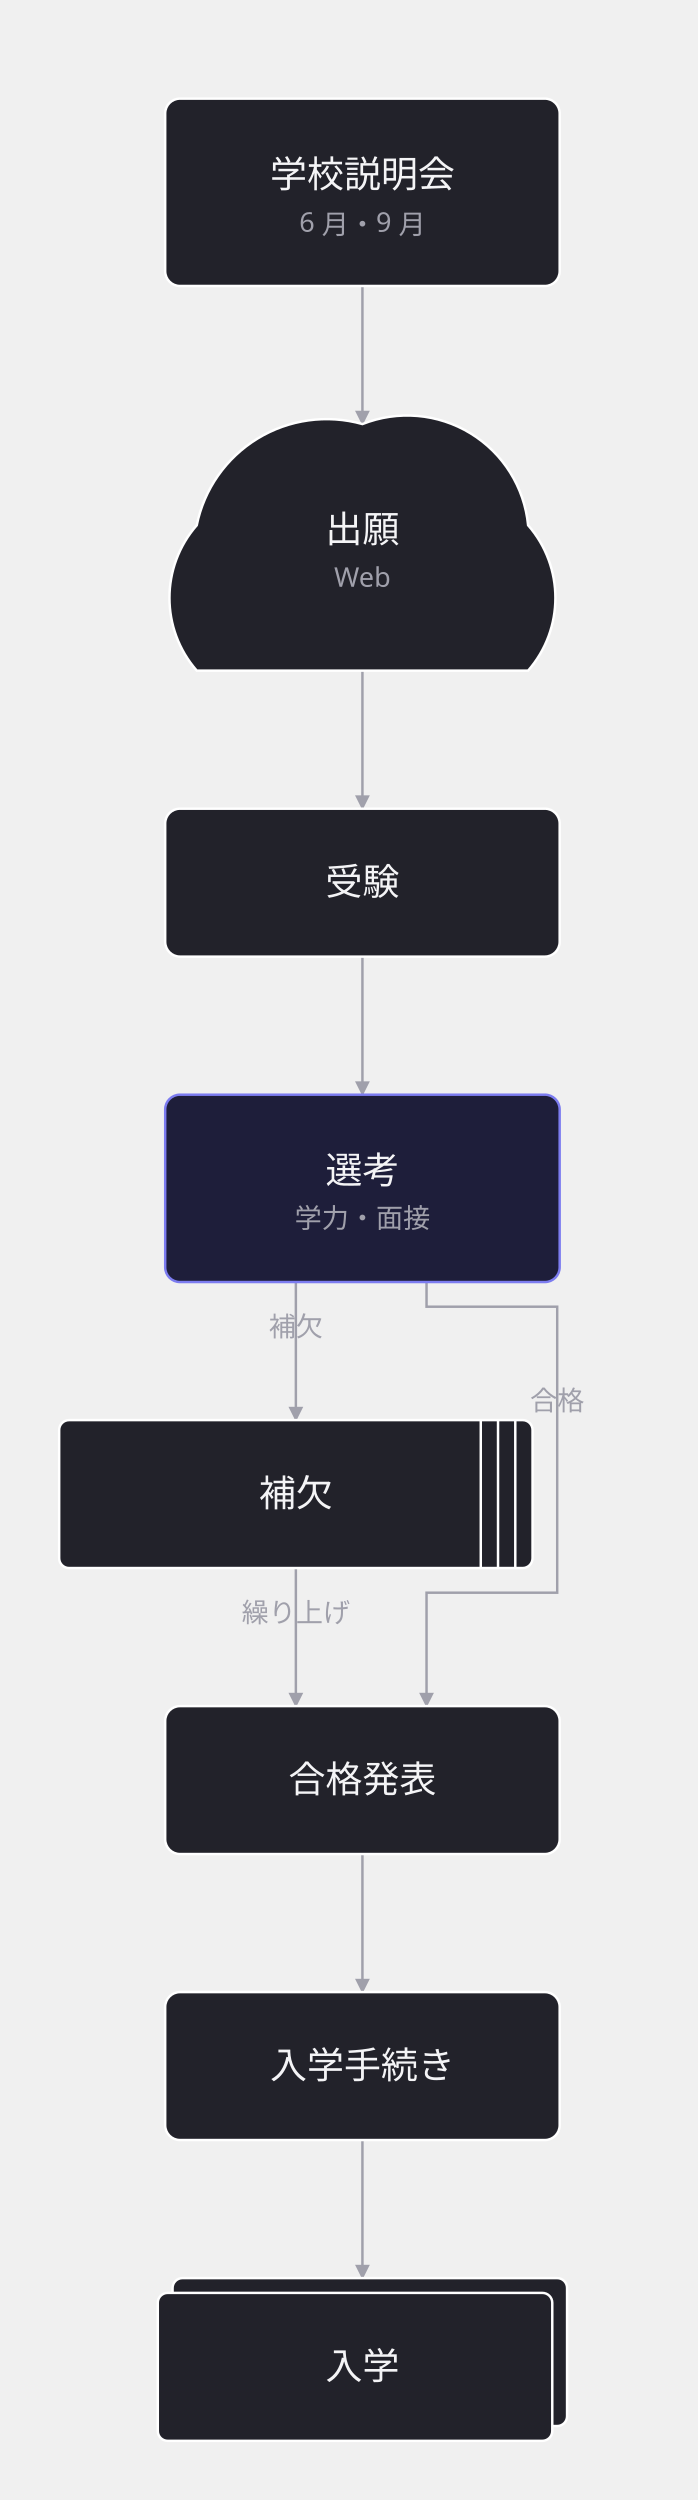
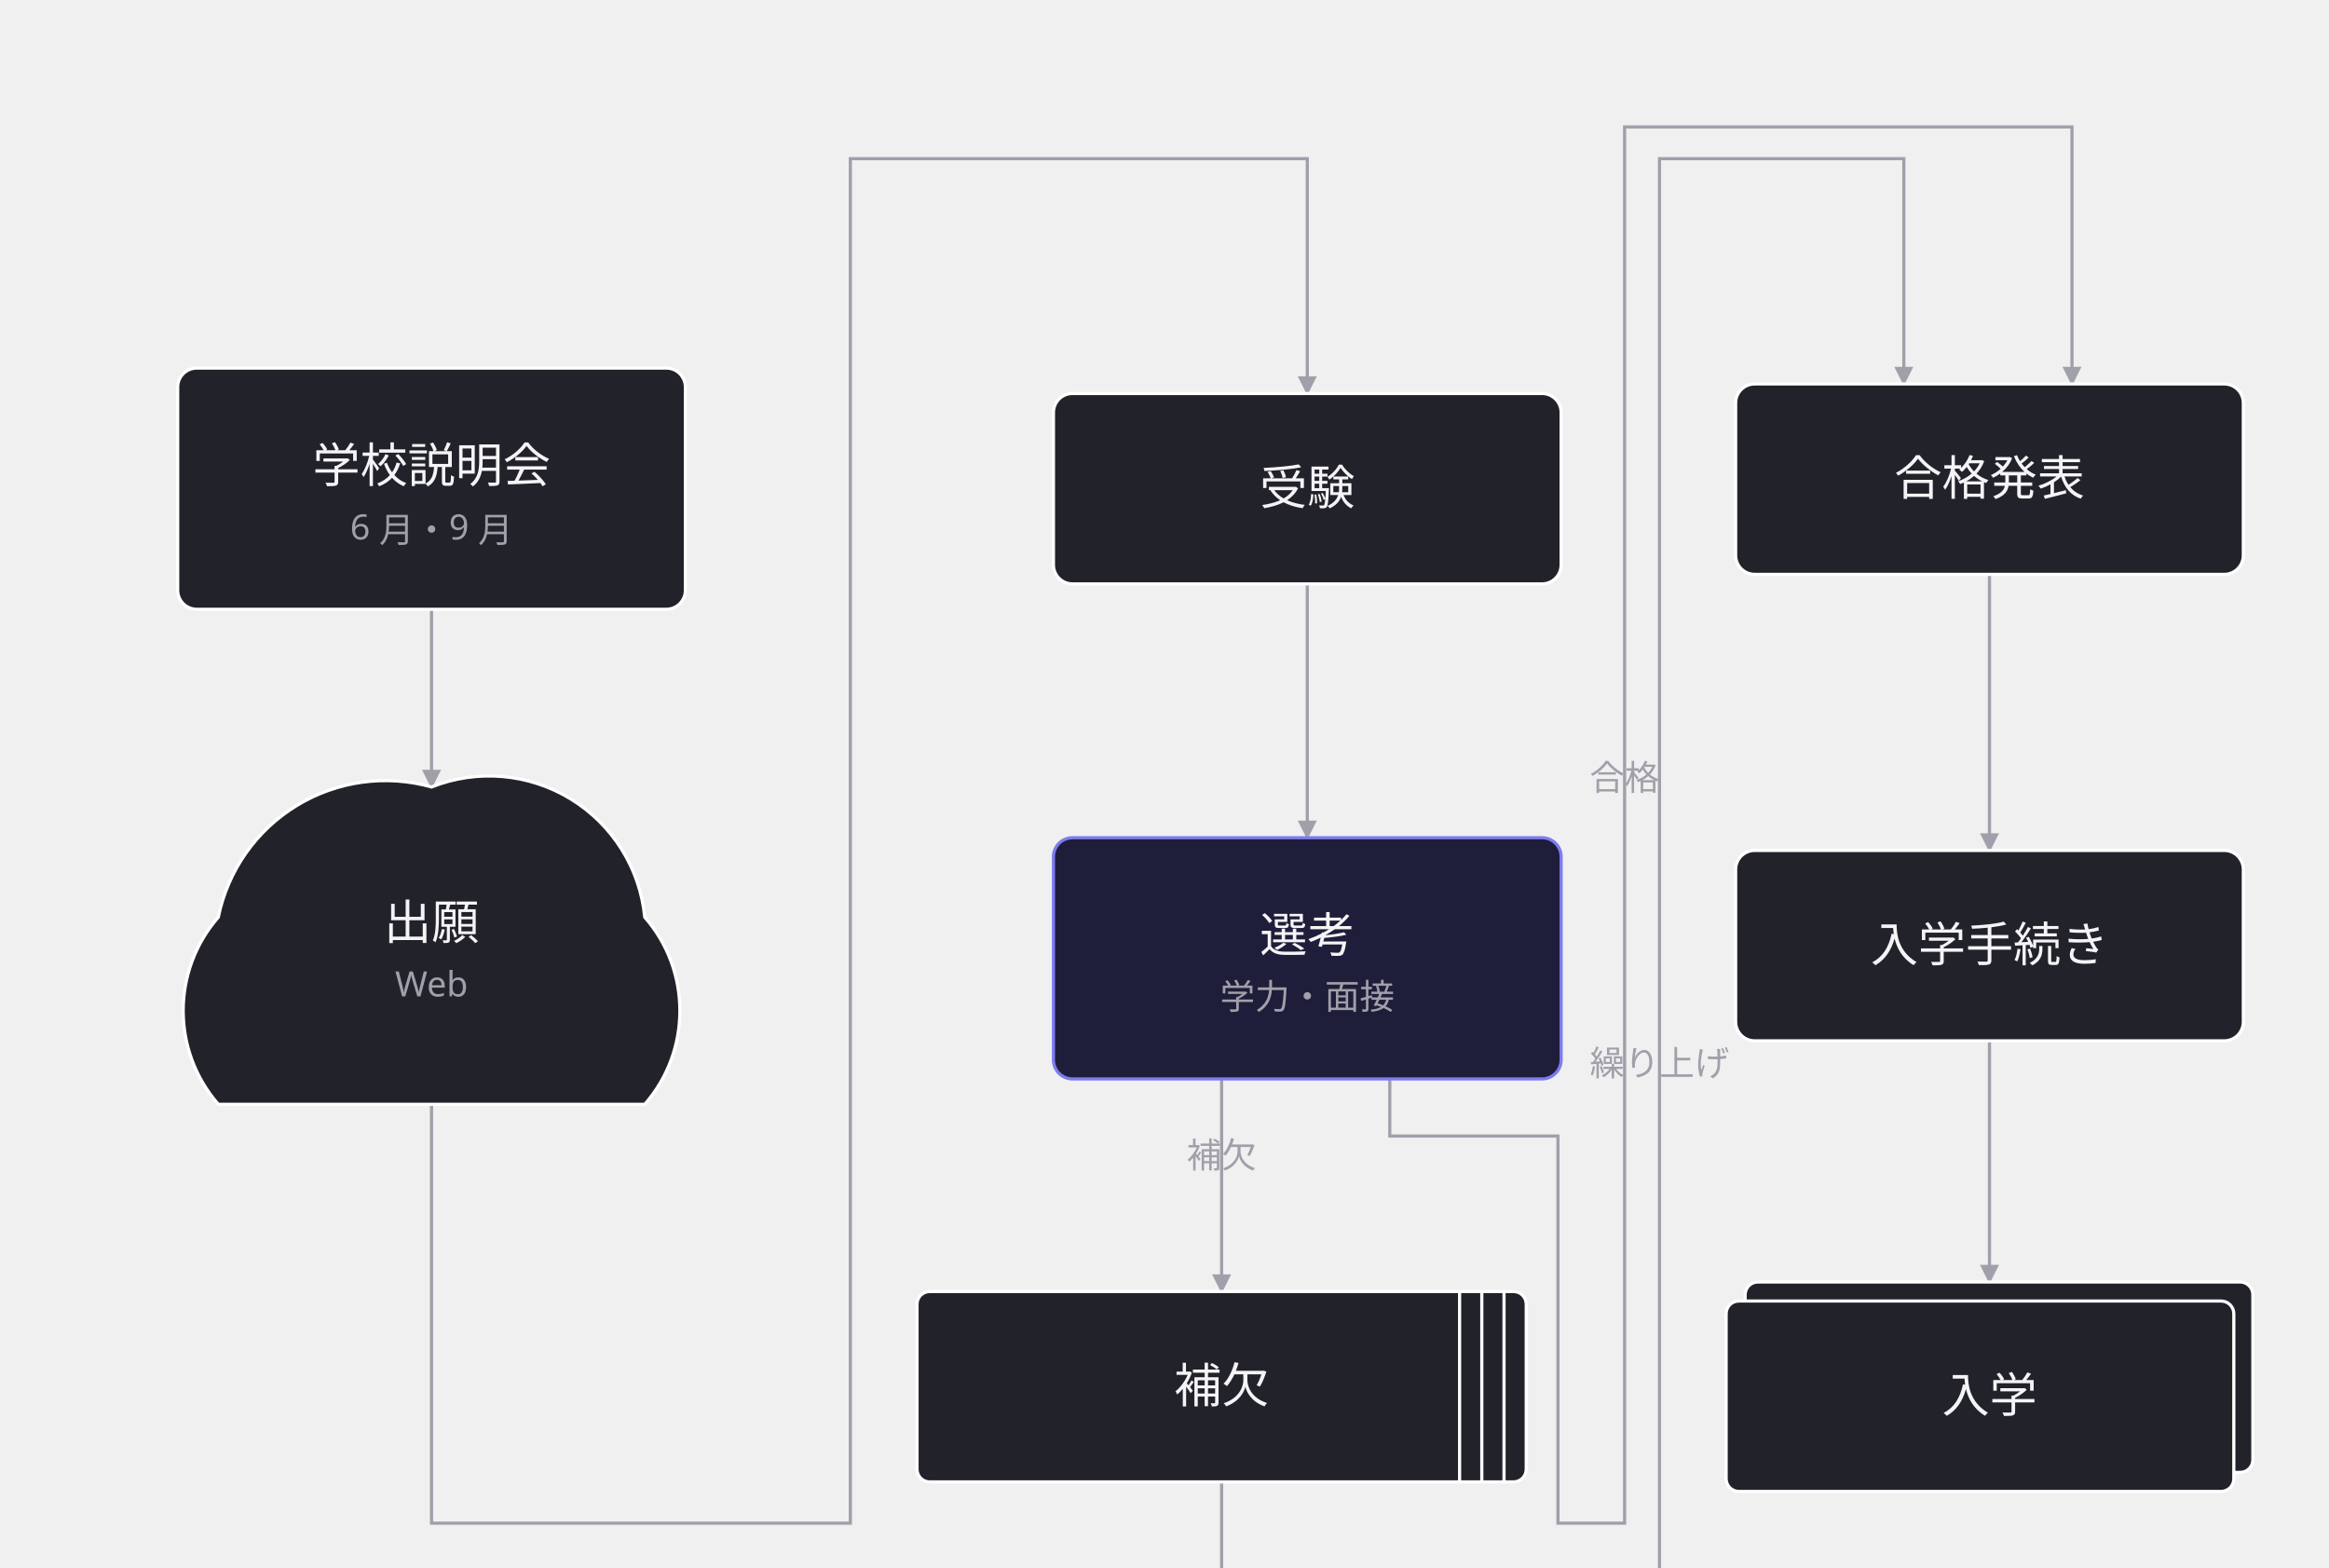
- <svg xmlns="http://www.w3.org/2000/svg" width="283" height="1014" viewBox="0 0 283 1014">
+ <svg xmlns="http://www.w3.org/2000/svg" width="734" height="494" viewBox="0 0 734 494">
  <defs>
    <marker id="arrow" viewBox="0 0 10 10" refX="9" refY="5" markerWidth="6" markerHeight="6" orient="auto">
      <path d="M 0 0 L 10 5 L 0 10 z" fill="#a0a0ab" />
    </marker>
  </defs>
  <g data-edge="setsumei&gt;shutsugan" data-pinned="false">
-     <path d="M 147 116 L 147 172" fill="none" stroke="#a0a0ab" stroke-width="1" marker-end="url(#arrow)" />
+     <path d="M 136 192 L 136 248" fill="none" stroke="#a0a0ab" stroke-width="1" marker-end="url(#arrow)" />
  </g>
  <g data-edge="shutsugan&gt;juken" data-pinned="false">
-     <path d="M 147 272 L 147 328" fill="none" stroke="#a0a0ab" stroke-width="1" marker-end="url(#arrow)" />
+     <path d="M 136 348 L 136 480 L 268 480 L 268 50 L 412 50 L 412 124" fill="none" stroke="#a0a0ab" stroke-width="1" marker-end="url(#arrow)" />
  </g>
  <g data-edge="juken&gt;senko" data-pinned="false">
-     <path d="M 147 388 L 147 444" fill="none" stroke="#a0a0ab" stroke-width="1" marker-end="url(#arrow)" />
+     <path d="M 412 184 L 412 264" fill="none" stroke="#a0a0ab" stroke-width="1" marker-end="url(#arrow)" />
  </g>
  <g data-edge="senko&gt;goukaku" data-pinned="false">
-     <path d="M 173 520 L 173 530 L 226 530 L 226 646 L 173 646 L 173 692" fill="none" stroke="#a0a0ab" stroke-width="1" marker-end="url(#arrow)" />
-     <text x="226" y="572" text-anchor="middle" font-family="sans-serif" font-size="11" fill="#a0a0ab">合格</text>
+     <path d="M 438 340 L 438 358 L 491 358 L 491 480 L 512 480 L 512 40 L 653 40 L 653 121" fill="none" stroke="#a0a0ab" stroke-width="1" marker-end="url(#arrow)" />
+     <text x="512" y="249" text-anchor="middle" font-family="sans-serif" font-size="11" fill="#a0a0ab">合格</text>
  </g>
  <g data-edge="senko&gt;hoketsu" data-pinned="false">
-     <path d="M 120 520 L 120 576" fill="none" stroke="#a0a0ab" stroke-width="1" marker-end="url(#arrow)" />
-     <text x="120" y="542" text-anchor="middle" font-family="sans-serif" font-size="11" fill="#a0a0ab">補欠</text>
+     <path d="M 385 340 L 385 407" fill="none" stroke="#a0a0ab" stroke-width="1" marker-end="url(#arrow)" />
+     <text x="385" y="368" text-anchor="middle" font-family="sans-serif" font-size="11" fill="#a0a0ab">補欠</text>
  </g>
  <g data-edge="hoketsu&gt;goukaku" data-pinned="false">
-     <path d="M 120 636 L 120 692" fill="none" stroke="#a0a0ab" stroke-width="1" marker-end="url(#arrow)" />
-     <text x="120" y="658" text-anchor="middle" font-family="sans-serif" font-size="11" fill="#a0a0ab">繰り上げ</text>
+     <path d="M 385 467 L 385 536 L 523 536 L 523 50 L 600 50 L 600 121" fill="none" stroke="#a0a0ab" stroke-width="1" marker-end="url(#arrow)" />
+     <text x="523" y="339" text-anchor="middle" font-family="sans-serif" font-size="11" fill="#a0a0ab">繰り上げ</text>
  </g>
  <g data-edge="goukaku&gt;tetsuzuki" data-pinned="false">
-     <path d="M 147 752 L 147 808" fill="none" stroke="#a0a0ab" stroke-width="1" marker-end="url(#arrow)" />
+     <path d="M 627 181 L 627 268" fill="none" stroke="#a0a0ab" stroke-width="1" marker-end="url(#arrow)" />
  </g>
  <g data-edge="tetsuzuki&gt;nyugaku" data-pinned="false">
-     <path d="M 147 868 L 147 924" fill="none" stroke="#a0a0ab" stroke-width="1" marker-end="url(#arrow)" />
+     <path d="M 627 328 L 627 404" fill="none" stroke="#a0a0ab" stroke-width="1" marker-end="url(#arrow)" />
  </g>
  <g data-node="setsumei" data-pinned="false" data-shape="rect">
-     <rect x="67" y="40" width="160" height="76" rx="6" fill="#22222a" stroke="#ffffff" stroke-width="1" />
-     <text x="147" y="76" text-anchor="middle" font-family="sans-serif" font-size="15" fill="#f4f4f6">学校説明会</text>
-     <text x="147" y="94" text-anchor="middle" font-family="sans-serif" font-size="11" fill="#a0a0ab">6 月・9 月</text>
+     <rect x="56" y="116" width="160" height="76" rx="6" fill="#22222a" stroke="#ffffff" stroke-width="1" />
+     <text x="136" y="152" text-anchor="middle" font-family="sans-serif" font-size="15" fill="#f4f4f6">学校説明会</text>
+     <text x="136" y="170" text-anchor="middle" font-family="sans-serif" font-size="11" fill="#a0a0ab">6 月・9 月</text>
  </g>
  <g data-node="shutsugan" data-pinned="false" data-shape="cloud">
-     <path d="M 79.8 272 A 44.8 44.8 0 0 1 79.8 213.04 A 53.76 53.76 0 0 1 147 172 A 49.28 49.28 0 0 1 214.2 213.04 A 44.8 44.8 0 0 1 214.2 272 Z" fill="#22222a" stroke="#ffffff" stroke-width="1" />
-     <text x="147" y="220" text-anchor="middle" font-family="sans-serif" font-size="15" fill="#f4f4f6">出願</text>
-     <text x="147" y="238" text-anchor="middle" font-family="sans-serif" font-size="11" fill="#a0a0ab">Web</text>
+     <path d="M 68.8 348 A 44.8 44.8 0 0 1 68.8 289.04 A 53.76 53.76 0 0 1 136 248 A 49.28 49.28 0 0 1 203.2 289.04 A 44.8 44.8 0 0 1 203.2 348 Z" fill="#22222a" stroke="#ffffff" stroke-width="1" />
+     <text x="136" y="296" text-anchor="middle" font-family="sans-serif" font-size="15" fill="#f4f4f6">出願</text>
+     <text x="136" y="314" text-anchor="middle" font-family="sans-serif" font-size="11" fill="#a0a0ab">Web</text>
  </g>
  <g data-node="juken" data-pinned="false" data-shape="rect">
-     <rect x="67" y="328" width="160" height="60" rx="6" fill="#22222a" stroke="#ffffff" stroke-width="1" />
-     <text x="147" y="363" text-anchor="middle" font-family="sans-serif" font-size="15" fill="#f4f4f6">受験</text>
+     <rect x="332" y="124" width="160" height="60" rx="6" fill="#22222a" stroke="#ffffff" stroke-width="1" />
+     <text x="412" y="159" text-anchor="middle" font-family="sans-serif" font-size="15" fill="#f4f4f6">受験</text>
  </g>
  <g data-node="senko" data-pinned="false" data-appearance="primary" data-shape="rect">
-     <rect x="67" y="444" width="160" height="76" rx="6" fill="#1e1e3a" stroke="#7c7cf0" stroke-width="1" />
-     <text x="147" y="480" text-anchor="middle" font-family="sans-serif" font-size="15" fill="#f4f4f6">選考</text>
-     <text x="147" y="498" text-anchor="middle" font-family="sans-serif" font-size="11" fill="#a0a0ab">学力・面接</text>
+     <rect x="332" y="264" width="160" height="76" rx="6" fill="#1e1e3a" stroke="#7c7cf0" stroke-width="1" />
+     <text x="412" y="300" text-anchor="middle" font-family="sans-serif" font-size="15" fill="#f4f4f6">選考</text>
+     <text x="412" y="318" text-anchor="middle" font-family="sans-serif" font-size="11" fill="#a0a0ab">学力・面接</text>
  </g>
  <g data-node="goukaku" data-pinned="false" data-shape="rect">
-     <rect x="67" y="692" width="160" height="60" rx="6" fill="#22222a" stroke="#ffffff" stroke-width="1" />
-     <text x="147" y="727" text-anchor="middle" font-family="sans-serif" font-size="15" fill="#f4f4f6">合格発表</text>
+     <rect x="547" y="121" width="160" height="60" rx="6" fill="#22222a" stroke="#ffffff" stroke-width="1" />
+     <text x="627" y="156" text-anchor="middle" font-family="sans-serif" font-size="15" fill="#f4f4f6">合格発表</text>
  </g>
  <g data-node="tetsuzuki" data-pinned="false" data-shape="rect">
-     <rect x="67" y="808" width="160" height="60" rx="6" fill="#22222a" stroke="#ffffff" stroke-width="1" />
-     <text x="147" y="843" text-anchor="middle" font-family="sans-serif" font-size="15" fill="#f4f4f6">入学手続き</text>
+     <rect x="547" y="268" width="160" height="60" rx="6" fill="#22222a" stroke="#ffffff" stroke-width="1" />
+     <text x="627" y="303" text-anchor="middle" font-family="sans-serif" font-size="15" fill="#f4f4f6">入学手続き</text>
  </g>
  <g data-node="hoketsu" data-pinned="false" data-shape="queue">
-     <rect x="24" y="576" width="192" height="60" rx="4" fill="#22222a" stroke="#ffffff" stroke-width="1" />
-     <line x1="209" y1="576" x2="209" y2="636" stroke="#ffffff" stroke-width="1" />
-     <line x1="202" y1="576" x2="202" y2="636" stroke="#ffffff" stroke-width="1" />
-     <line x1="195" y1="576" x2="195" y2="636" stroke="#ffffff" stroke-width="1" />
-     <text x="120" y="611" text-anchor="middle" font-family="sans-serif" font-size="15" fill="#f4f4f6">補欠</text>
+     <rect x="289" y="407" width="192" height="60" rx="4" fill="#22222a" stroke="#ffffff" stroke-width="1" />
+     <line x1="474" y1="407" x2="474" y2="467" stroke="#ffffff" stroke-width="1" />
+     <line x1="467" y1="407" x2="467" y2="467" stroke="#ffffff" stroke-width="1" />
+     <line x1="460" y1="407" x2="460" y2="467" stroke="#ffffff" stroke-width="1" />
+     <text x="385" y="442" text-anchor="middle" font-family="sans-serif" font-size="15" fill="#f4f4f6">補欠</text>
  </g>
  <g data-node="nyugaku" data-pinned="false" data-shape="stacked">
-     <rect x="70" y="924" width="160" height="60" rx="4" fill="#22222a" stroke="#ffffff" stroke-width="1" />
-     <rect x="64" y="930" width="160" height="60" rx="4" fill="#22222a" stroke="#ffffff" stroke-width="1" />
-     <text x="147" y="965" text-anchor="middle" font-family="sans-serif" font-size="15" fill="#f4f4f6">入学</text>
+     <rect x="550" y="404" width="160" height="60" rx="4" fill="#22222a" stroke="#ffffff" stroke-width="1" />
+     <rect x="544" y="410" width="160" height="60" rx="4" fill="#22222a" stroke="#ffffff" stroke-width="1" />
+     <text x="627" y="445" text-anchor="middle" font-family="sans-serif" font-size="15" fill="#f4f4f6">入学</text>
  </g>
</svg>
